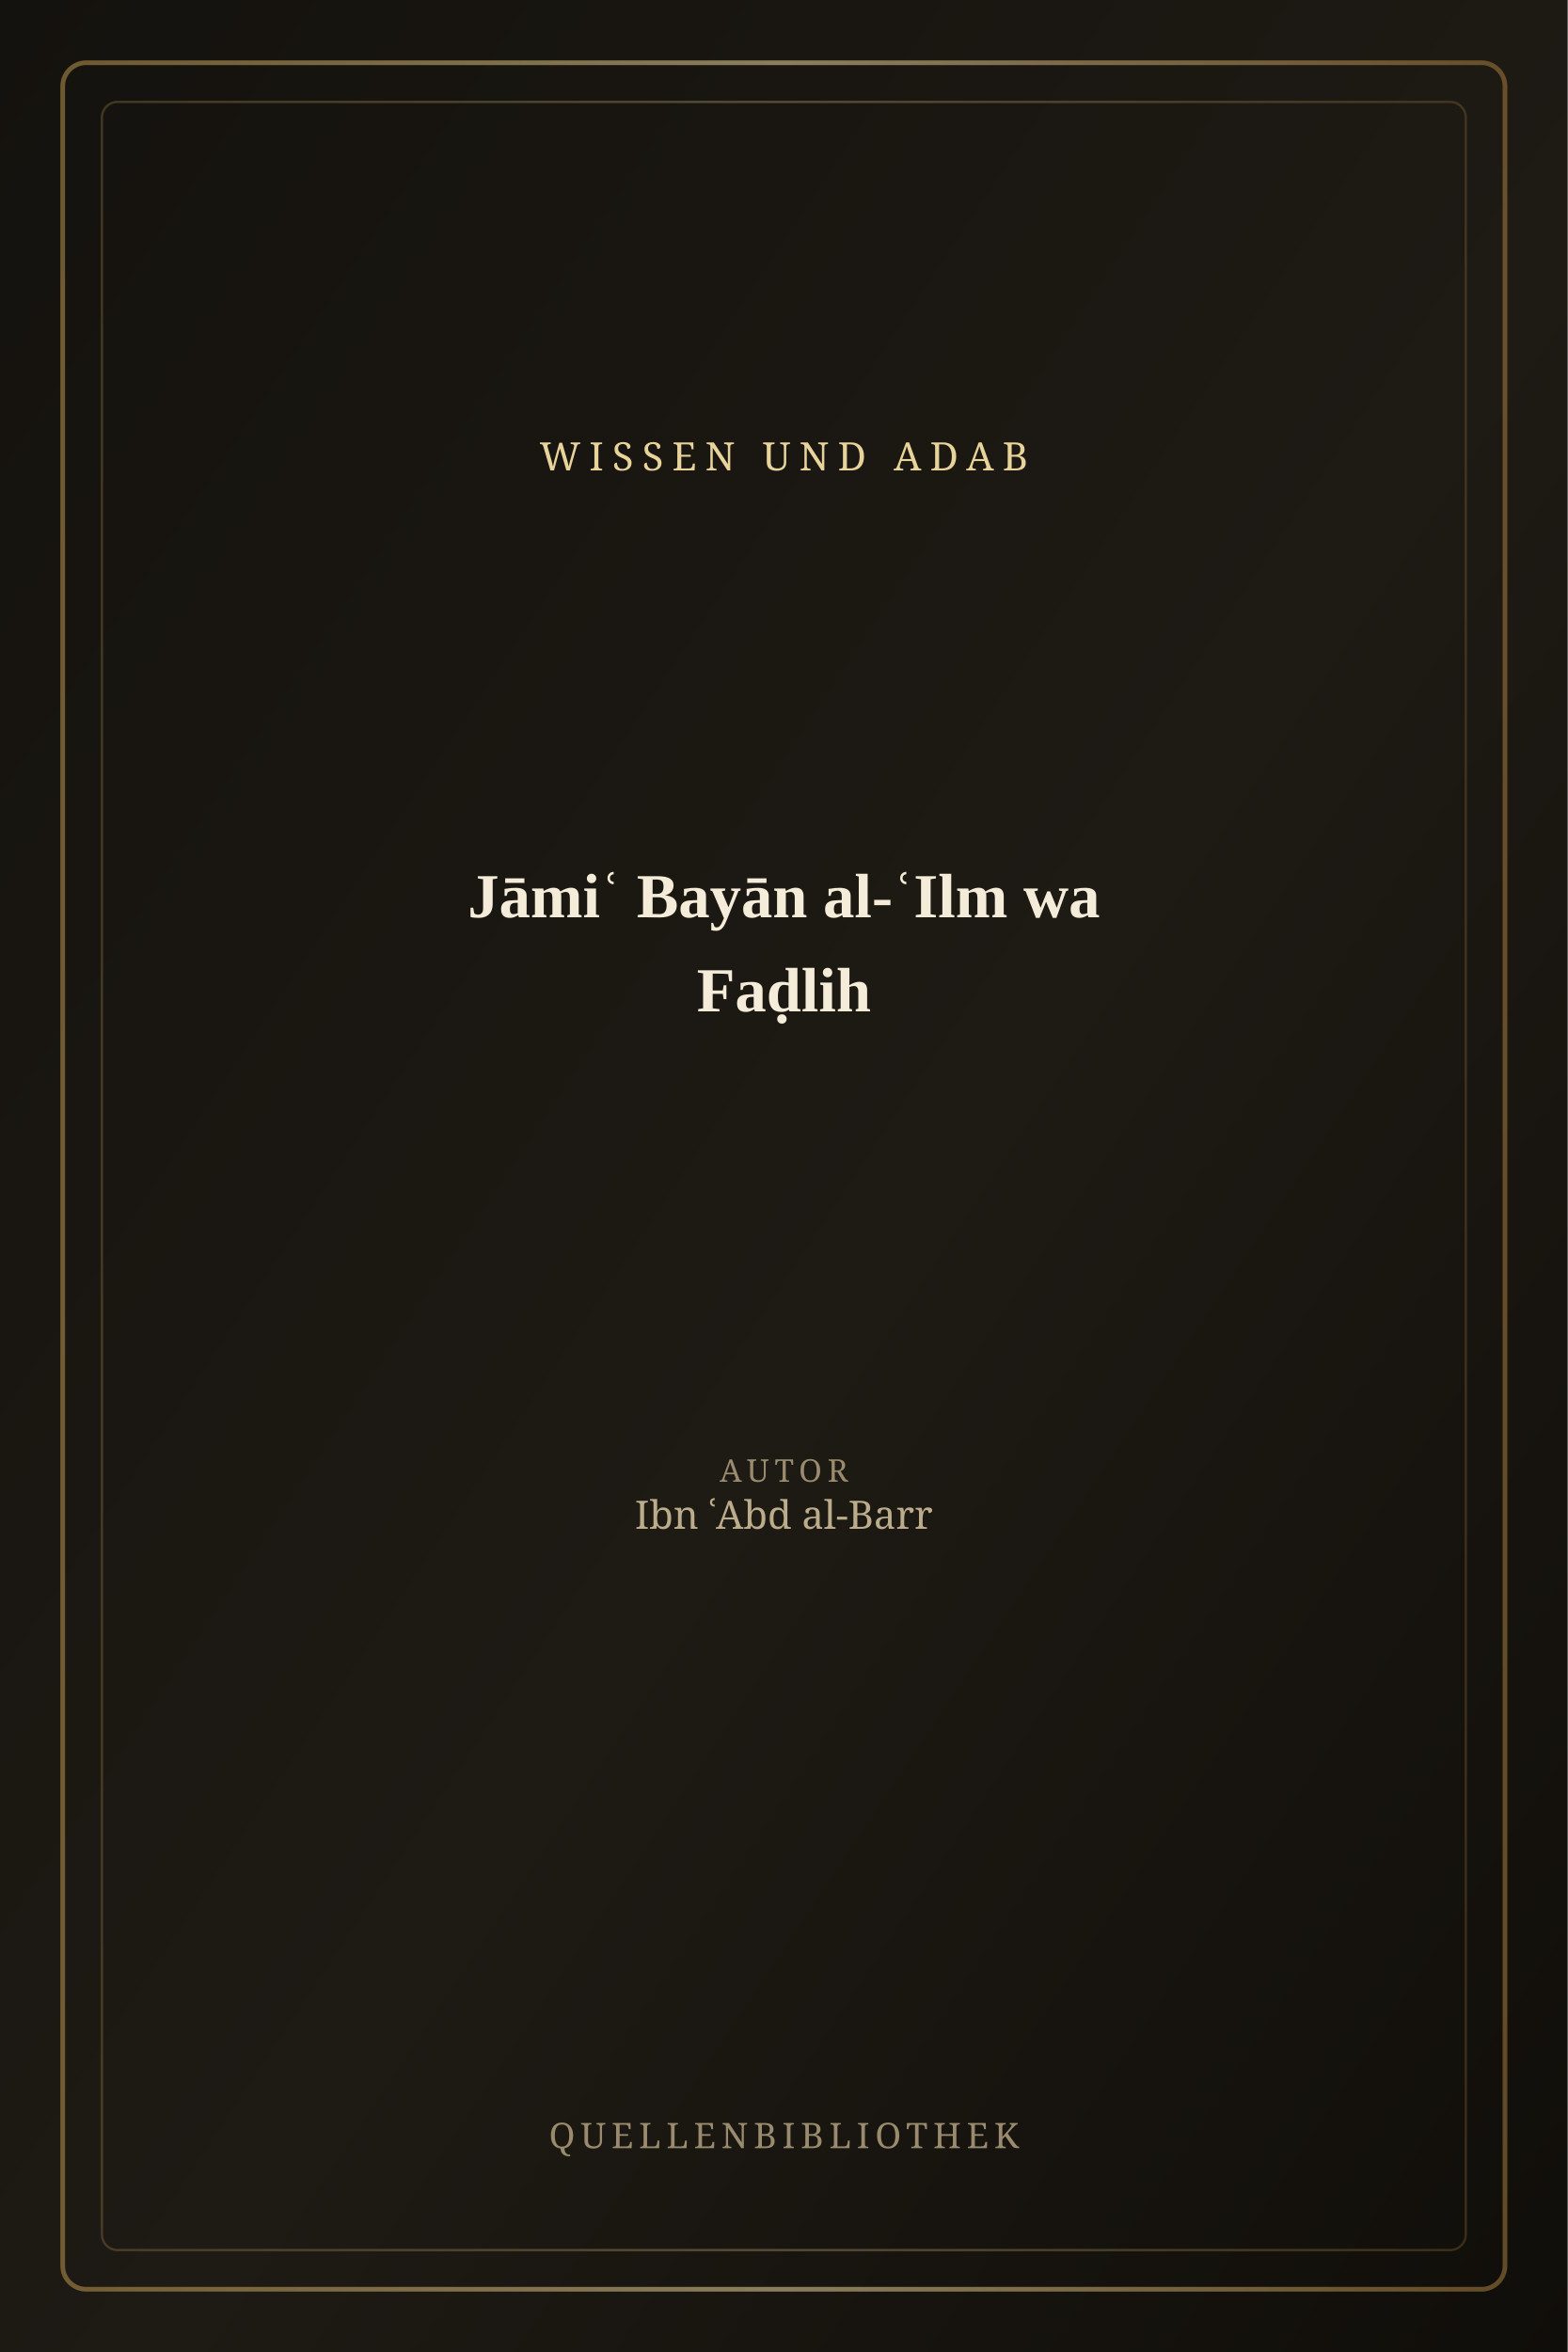
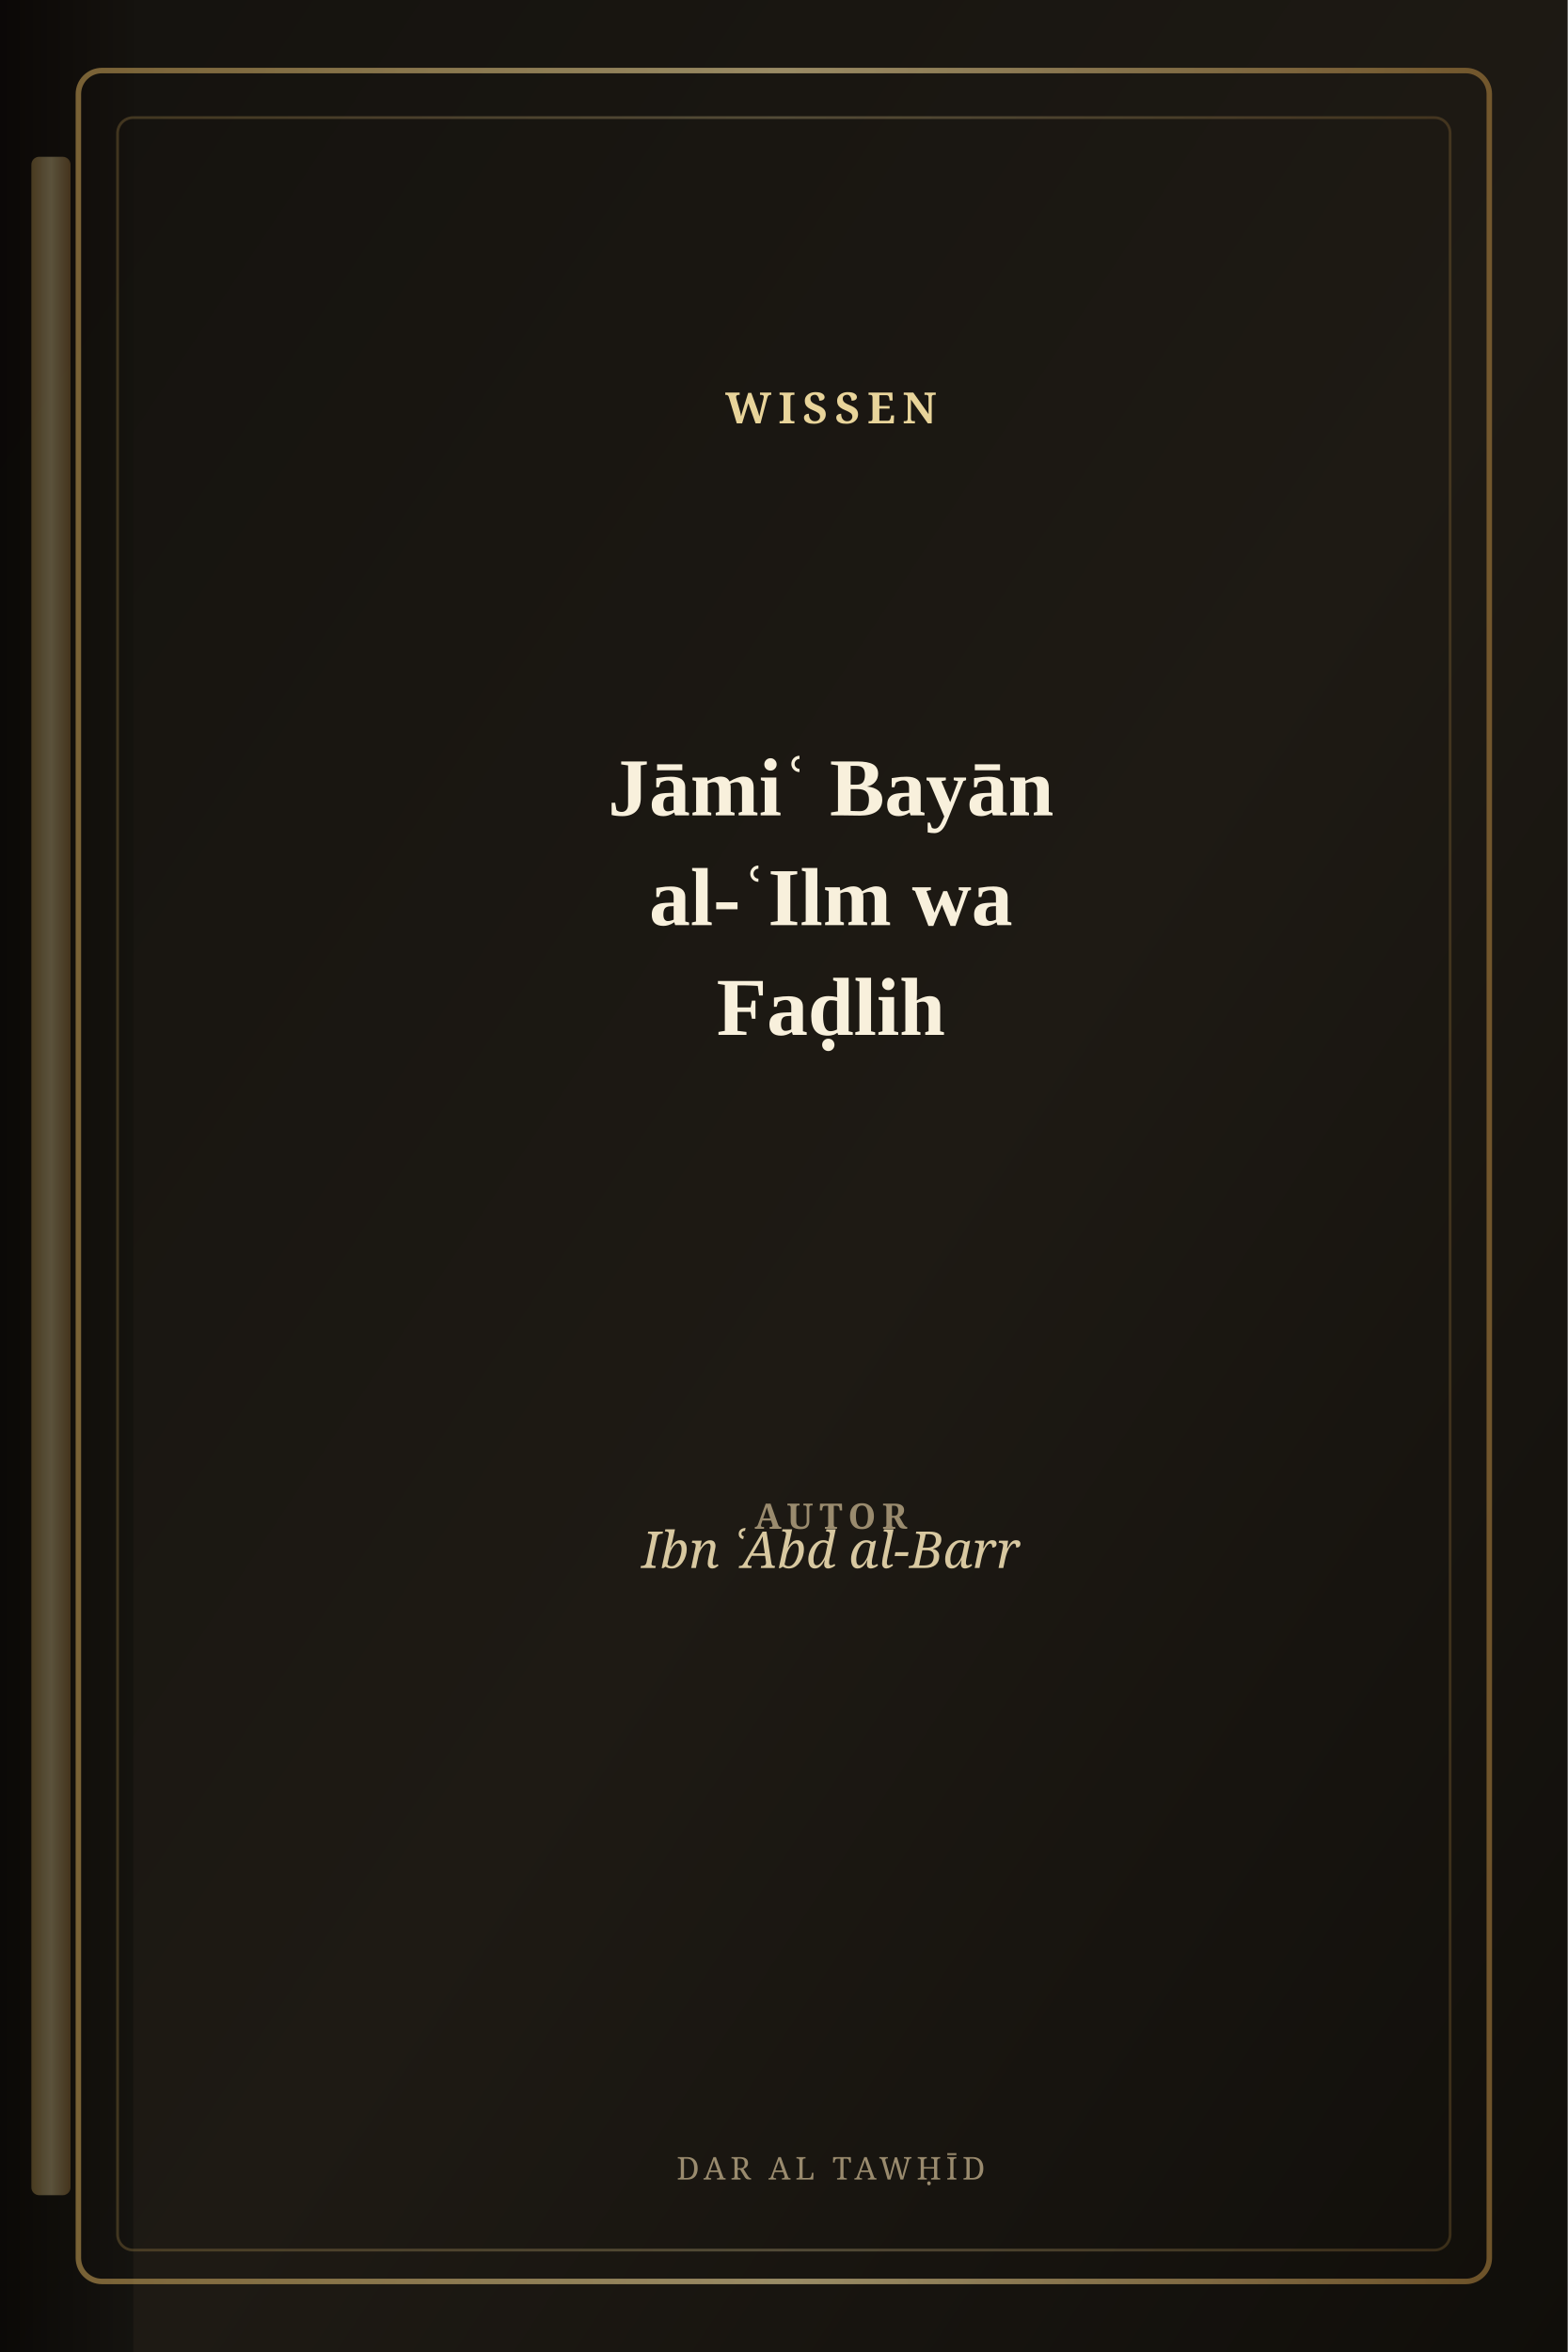
<svg xmlns="http://www.w3.org/2000/svg" viewBox="0 0 400 600" role="img" aria-label="Buchcover: Jāmiʿ Bayān al-ʿIlm wa Faḍlih">
  <defs>
    <linearGradient id="bg" x1="0%" y1="0%" x2="100%" y2="100%">
      <stop offset="0%" stop-color="#14120e" />
      <stop offset="55%" stop-color="#1e1a14" />
      <stop offset="100%" stop-color="#100e0a" />
    </linearGradient>
    <linearGradient id="gold" x1="0%" y1="0%" x2="100%" y2="0%">
      <stop offset="0%" stop-color="#b8944f" />
      <stop offset="50%" stop-color="#e8d49a" />
      <stop offset="100%" stop-color="#a67c3d" />
    </linearGradient>
+     <linearGradient id="spine" x1="0%" y1="0%" x2="100%" y2="0%">
+       <stop offset="0%" stop-color="#0a0806" />
+       <stop offset="100%" stop-color="#14120e" />
+     </linearGradient>
  </defs>
  <rect width="400" height="600" fill="url(#bg)" />
-   <rect x="16" y="16" width="368" height="568" rx="6" fill="none" stroke="url(#gold)" stroke-width="1.2" opacity="0.55" />
-   <rect x="26" y="26" width="348" height="548" rx="4" fill="none" stroke="url(#gold)" stroke-width="0.6" opacity="0.28" />
-   <text x="200" y="120" text-anchor="middle" fill="#e8d49a" font-family="Georgia,serif" font-size="10" letter-spacing="2.2">WISSEN UND ADAB</text>
-   <line x1="90" y1="136" x2="310" y2="136" stroke="url(#gold)" stroke-width="0.8" opacity="0.45" />
-   <text x="200" y="234" text-anchor="middle" fill="#f4ecd8" font-family="Georgia,'Times New Roman',serif" font-size="16" font-weight="600">Jāmiʿ Bayān al-ʿIlm wa</text>
-   <text x="200" y="258" text-anchor="middle" fill="#f4ecd8" font-family="Georgia,'Times New Roman',serif" font-size="16" font-weight="600">Faḍlih</text>
-   <line x1="90" y1="360" x2="310" y2="360" stroke="url(#gold)" stroke-width="0.6" opacity="0.35" />
-   <text x="200" y="378" text-anchor="middle" fill="#9a8b6e" font-family="Georgia,serif" font-size="8" letter-spacing="1.4">AUTOR</text>
-   <text x="200" y="390" text-anchor="middle" fill="#c9b896" font-family="Georgia,serif" font-size="10" opacity="0.92">Ibn ʿAbd al-Barr</text>
-   <text x="200" y="548" text-anchor="middle" fill="#9a8b6e" font-family="Georgia,serif" font-size="9" letter-spacing="1.4">QUELLENBIBLIOTHEK</text>
+   <rect x="0" y="0" width="34" height="600" fill="url(#spine)" opacity="0.92" />
+   <rect x="8" y="40" width="10" height="520" rx="2" fill="url(#gold)" opacity="0.35" />
+   <rect x="20" y="18" width="360" height="564" rx="6" fill="none" stroke="url(#gold)" stroke-width="1.4" opacity="0.62" />
+   <rect x="30" y="30" width="340" height="544" rx="4" fill="none" stroke="url(#gold)" stroke-width="0.7" opacity="0.28" />
+   <text x="212" y="108" text-anchor="middle" fill="#e8d49a" font-family="Georgia,serif" font-size="11" font-weight="700" letter-spacing="1.8">WISSEN</text>
+   <line x1="78" y1="124" x2="346" y2="124" stroke="url(#gold)" stroke-width="0.9" opacity="0.48" />
+   <text x="212" y="208" text-anchor="middle" fill="#f8f0dc" font-family="Georgia,'Times New Roman',serif" font-size="21" font-weight="700">Jāmiʿ Bayān</text>
+   <text x="212" y="236" text-anchor="middle" fill="#f8f0dc" font-family="Georgia,'Times New Roman',serif" font-size="21" font-weight="700">al-ʿIlm wa</text>
+   <text x="212" y="264" text-anchor="middle" fill="#f8f0dc" font-family="Georgia,'Times New Roman',serif" font-size="21" font-weight="700">Faḍlih</text>
+   <line x1="78" y1="372" x2="346" y2="372" stroke="url(#gold)" stroke-width="0.7" opacity="0.38" />
+   <text x="212" y="390" text-anchor="middle" fill="#9a8b6e" font-family="Georgia,serif" font-size="9" font-weight="700" letter-spacing="1.6">AUTOR</text>
+   <text x="212" y="400" text-anchor="middle" fill="#d8c8a0" font-family="Georgia,serif" font-size="13" font-style="italic">Ibn ʿAbd al-Barr</text>
+   <text x="212" y="556" text-anchor="middle" fill="#9a8b6e" font-family="Georgia,serif" font-size="8" letter-spacing="1.2">DAR AL TAWḤĪD</text>
</svg>
